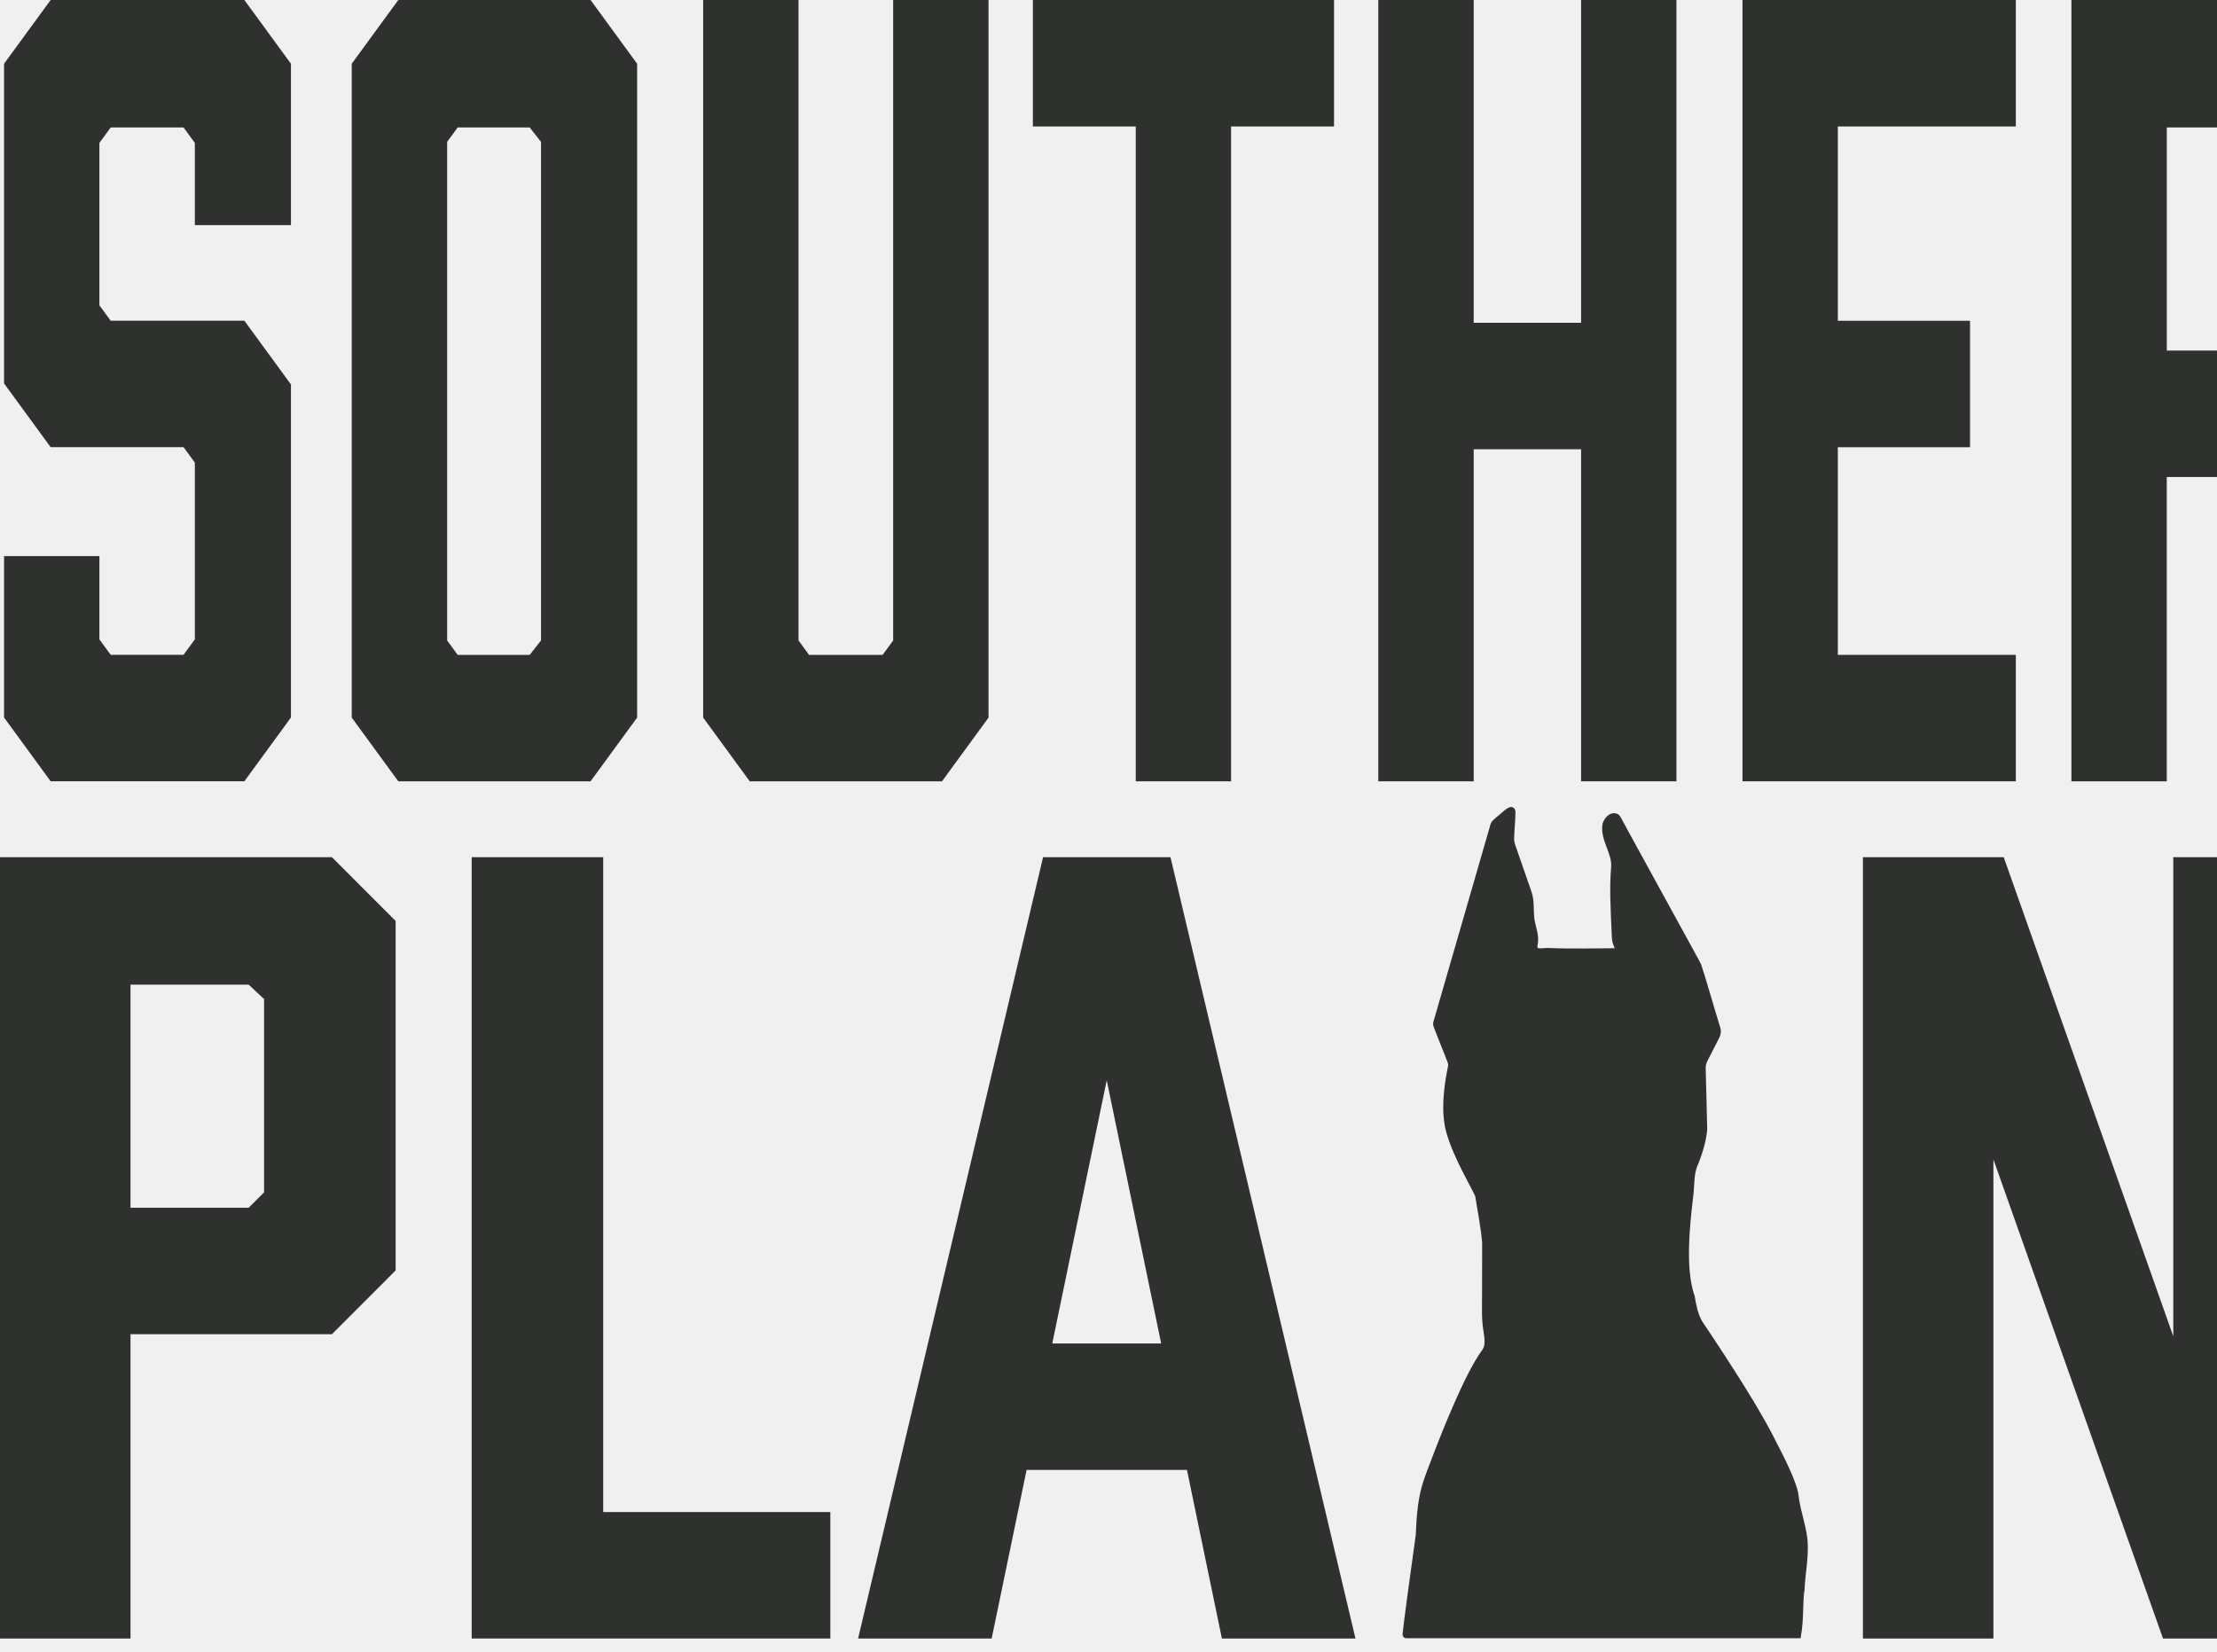
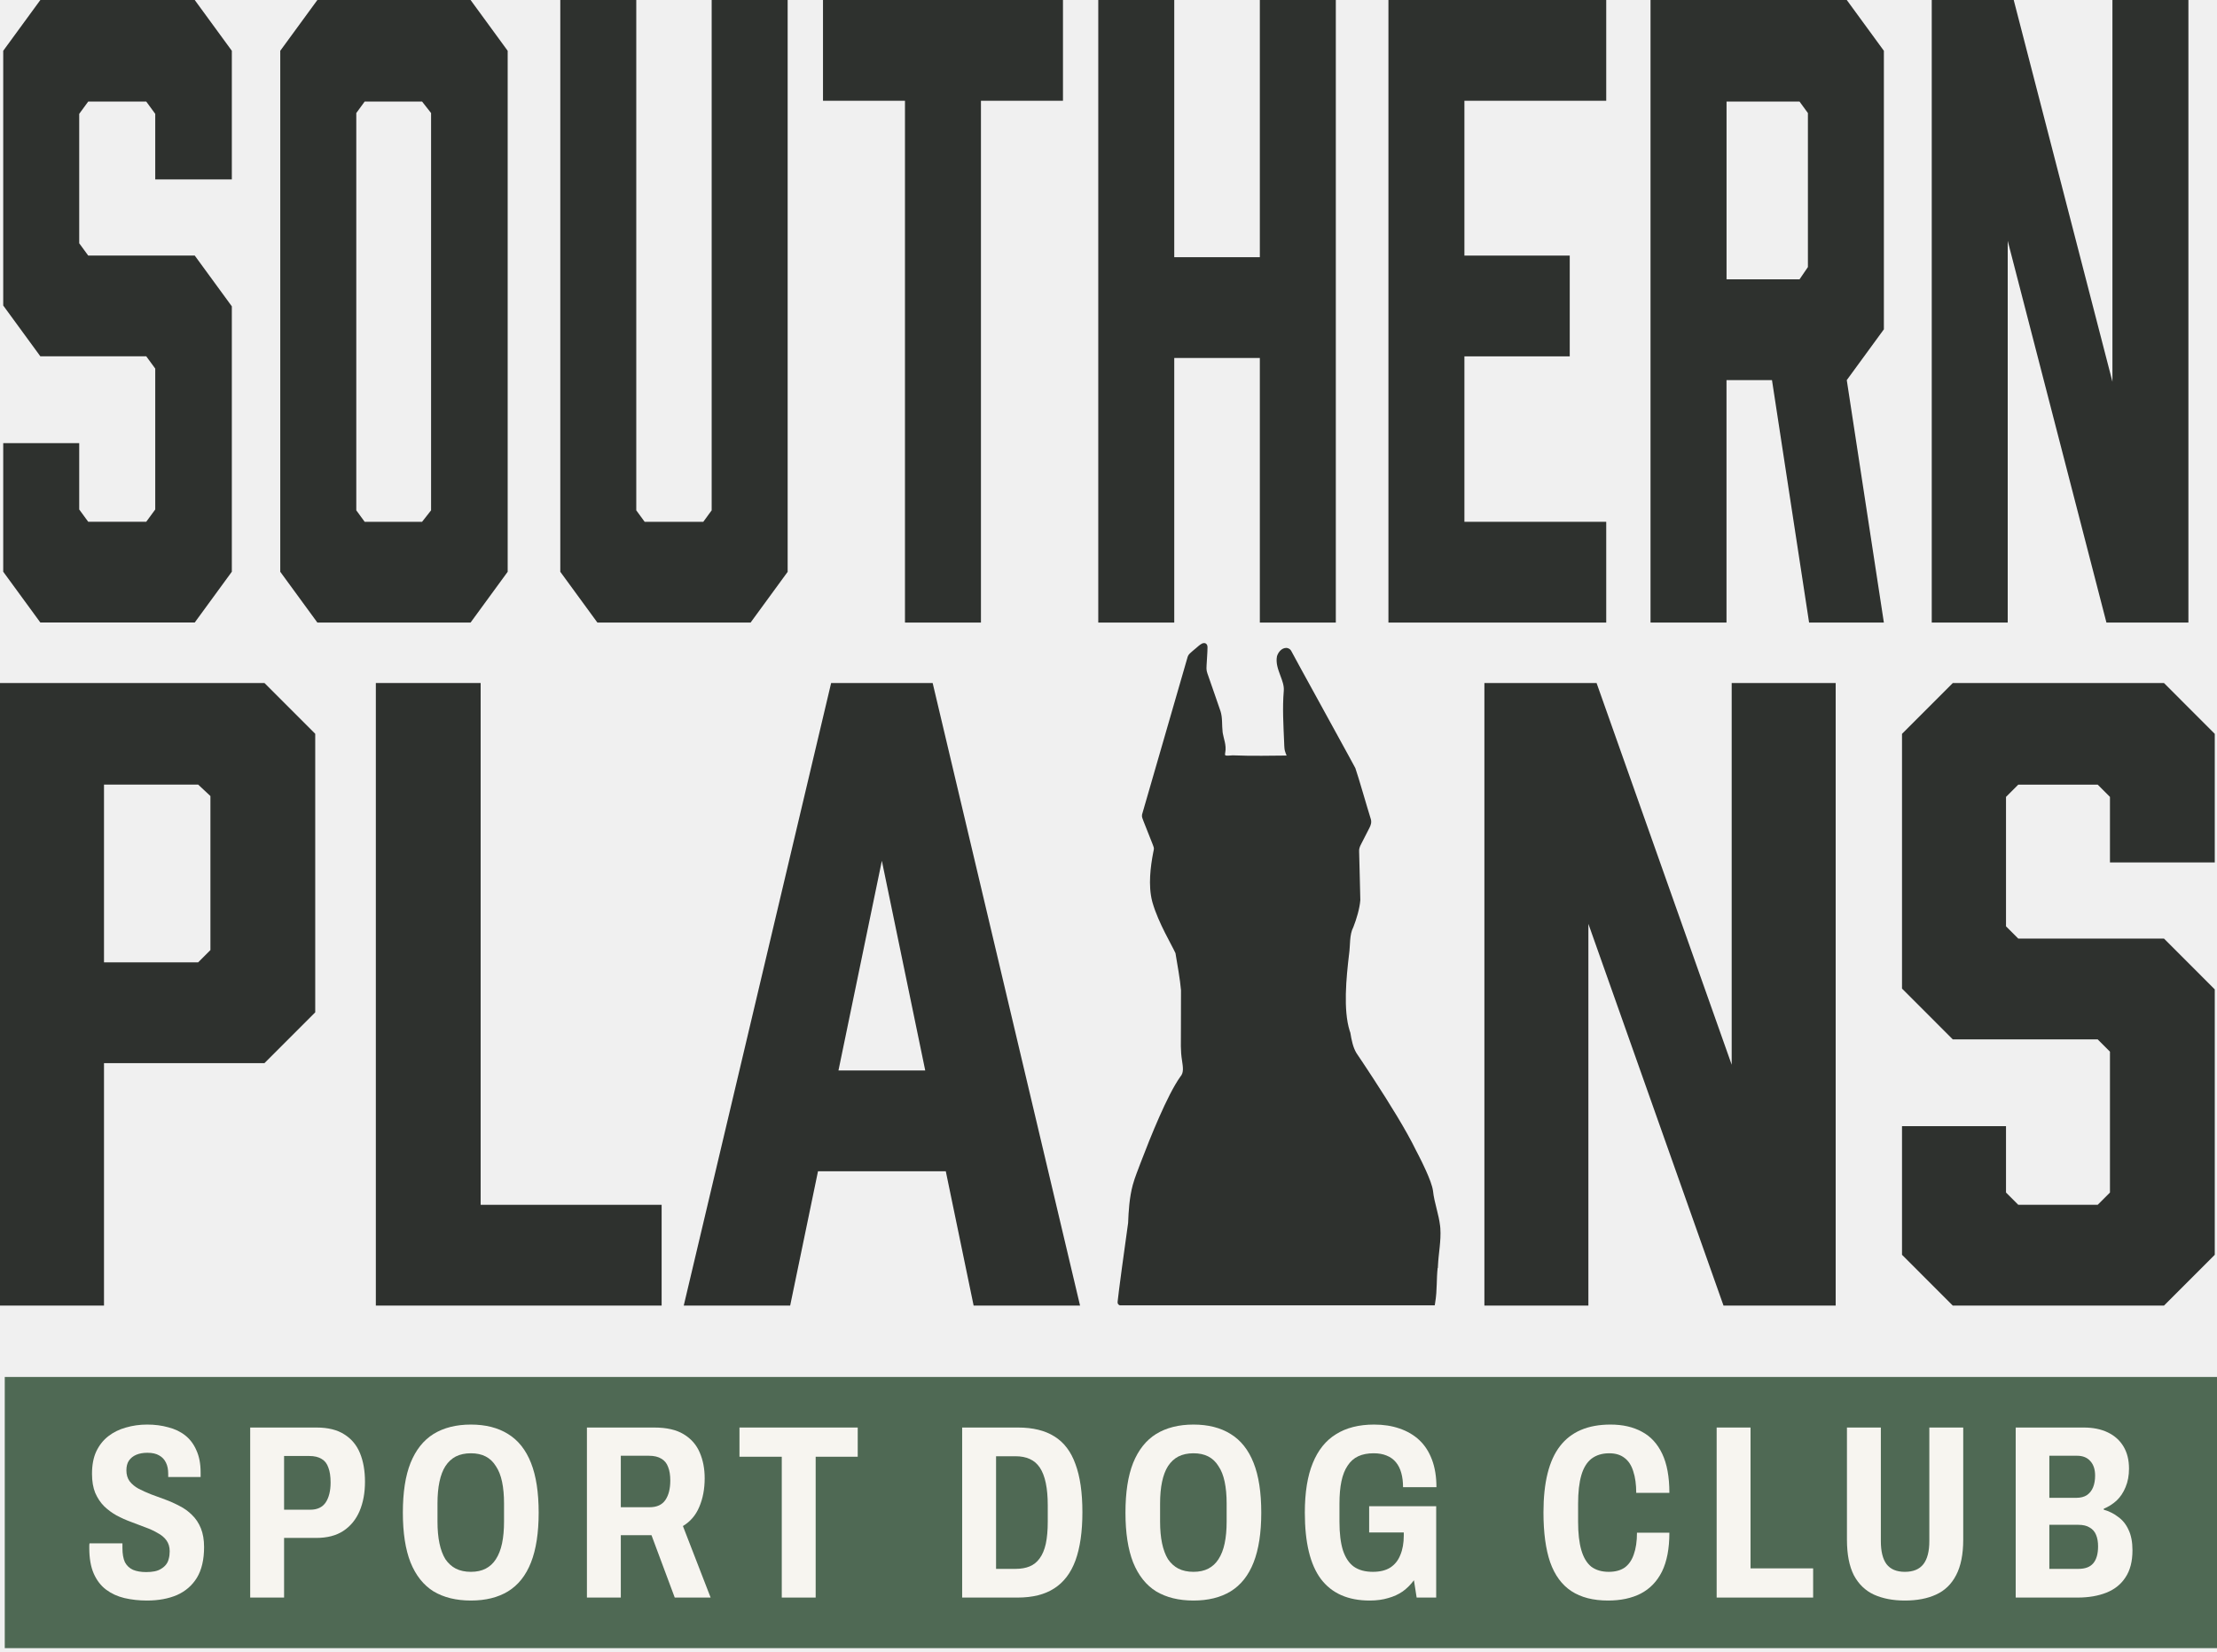
- <svg xmlns="http://www.w3.org/2000/svg" width="200" height="149" viewBox="0 0 200 149" fill="none">
+ <svg xmlns="http://www.w3.org/2000/svg" width="251" height="187" viewBox="0 0 251 187" fill="none">
  <g clip-path="url(#clip0_735_431)">
    <path d="M17.576 20.311V12.891L16.558 11.5H9.986L8.968 12.891V27.543L9.986 28.934H22.046L26.247 34.684V64.733L22.046 70.483H4.568L0.366 64.733V50.172H8.968V57.684L9.986 59.075H16.558L17.576 57.684V41.733L16.558 40.342H4.568L0.366 34.592V5.75L4.568 0H22.046L26.247 5.75V20.311H17.576Z" fill="#2E312E" />
    <path d="M57.477 5.75V64.739L53.276 70.489H35.932L31.73 64.739V5.75L35.932 0H53.276L57.477 5.75ZM47.787 11.5H41.286L40.338 12.799V57.781L41.286 59.08H47.787L48.805 57.781V12.799L47.787 11.5Z" fill="#2E312E" />
    <path d="M89.18 64.739L84.979 70.489H67.635L63.434 64.739V0H72.036V57.781L72.984 59.08H79.625L80.573 57.781V0H89.175V64.739H89.18Z" fill="#2E312E" />
    <path d="M120.34 11.409H111.059V70.489H102.458V11.409H93.177V0H120.345V11.409H120.34Z" fill="#2E312E" />
    <path d="M132.944 0V29.122H142.634V0H151.236V70.489H142.634V40.531H132.944V70.489H124.342V0H132.944Z" fill="#2E312E" />
    <path d="M157.193 70.489V0H181.851V11.409H165.795V28.939H177.72V40.348H165.795V59.08H181.851V70.489H157.193Z" fill="#2E312E" />
    <path d="M186.866 70.489V0H209.084L213.285 5.75V37.287L209.084 43.037L213.285 70.489H204.818L200.617 43.037H195.468V70.489H186.866ZM203.736 31.628L204.684 30.238V12.799L203.736 11.5H195.473V31.628H203.736Z" fill="#2E312E" />
    <path d="M218.704 70.489V0H227.985L239.161 43.22V0H247.763V70.489H238.482L227.306 27.269V70.489H218.704Z" fill="#2E312E" />
    <path d="M0 147.822V77.333H29.942L35.689 83.083V114.62L29.942 120.37H11.774V147.822H0ZM22.434 108.961L23.823 107.571V90.132L22.434 88.833H11.774V108.961H22.434Z" fill="#2E312E" />
    <path d="M74.901 147.822H42.551V77.333H54.417V136.413H74.907V147.822H74.901Z" fill="#2E312E" />
    <path d="M107.074 132.614H92.611L89.46 147.822H77.411L94.098 77.333H105.592L122.279 147.822H110.23L107.079 132.614H107.074ZM104.752 121.205L99.84 97.461L94.927 121.205H104.752Z" fill="#2E312E" />
    <path d="M168.057 147.822V77.333H180.758L196.055 120.553V77.333H207.829V147.822H195.128L179.831 104.601V147.822H168.057Z" fill="#2E312E" />
    <path d="M238.881 97.65V90.229L237.491 88.838H228.502L227.112 90.229V104.882L228.502 106.272H245L250.747 112.022V142.072L245 147.822H221.085L215.338 142.072V127.51H227.112V135.023L228.502 136.413H237.491L238.881 135.023V119.071L237.491 117.681H221.085L215.338 111.931V83.088L221.085 77.338H245L250.747 83.088V97.65H238.881Z" fill="#2E312E" />
    <path d="M162.531 143.295C162.595 141.856 162.897 140.519 162.8 139.075C162.681 137.642 162.11 136.262 161.97 134.856C161.825 133.81 160.705 131.563 160.091 130.404C158.819 127.78 156.509 124.164 154.629 121.307C154.133 120.531 153.826 120.111 153.347 119.384C152.922 118.688 152.744 117.772 152.62 117.002C151.737 114.517 152.173 110.513 152.469 108.002C152.614 107.059 152.485 105.787 152.97 104.871C153.309 104.003 153.67 102.828 153.74 101.896C153.724 100.786 153.643 98.038 153.606 96.437C153.579 96.06 153.692 95.774 153.864 95.445C154.106 94.966 154.564 94.087 154.791 93.635C154.947 93.349 155.038 93.064 154.92 92.751C154.537 91.544 153.541 88.041 153.202 87.082C151.726 84.328 146.889 75.592 145.973 73.868C145.903 73.738 145.828 73.657 145.655 73.631H145.628C145.295 73.62 144.966 73.954 144.837 74.369C144.589 75.668 145.731 76.934 145.612 78.244C145.451 80.168 145.575 82.102 145.655 84.075C145.666 84.285 145.666 84.479 145.688 84.678C145.715 85.077 145.919 85.395 145.968 85.6C146 85.751 145.892 85.804 145.747 85.815C144.519 85.831 141.427 85.874 139.817 85.799C139.246 85.729 138.249 86.139 138.449 85.174C138.61 84.382 138.249 83.676 138.152 82.921C138.055 82.091 138.152 81.299 137.921 80.593C137.501 79.365 137.01 77.974 136.58 76.724C136.337 76.034 136.294 75.959 136.337 75.253C136.364 74.633 136.44 73.916 136.44 73.313C136.466 72.677 135.712 73.517 135.448 73.701C135.325 73.798 135.211 73.905 135.098 73.997C134.716 74.326 134.754 74.347 134.678 74.59C133.375 79.068 129.998 90.816 129.567 92.266C129.529 92.476 129.594 92.525 129.701 92.848C130.03 93.672 130.423 94.669 130.757 95.516C130.983 96.076 130.919 96.081 130.822 96.609C130.52 98.183 130.235 100.376 130.752 102.149C131.409 104.413 132.895 106.838 133.342 107.84C133.542 109.042 133.881 110.89 133.978 112.103C133.978 112.75 133.973 115.045 133.967 116.813C133.973 118.047 133.903 118.899 134.097 120.073C134.193 120.763 134.339 121.507 133.849 122.067C132.394 124.11 130.504 128.825 129.389 131.746C129.071 132.624 128.764 133.304 128.506 134.241C128.129 135.637 128.042 137.178 127.988 138.493C127.628 141.01 126.874 146.598 126.804 147.38C126.804 147.455 126.782 147.498 126.841 147.525H162.207C162.477 145.952 162.326 144.836 162.525 143.295H162.531Z" fill="#2E312E" />
    <path d="M136.363 72.811C136.492 72.825 136.599 72.903 136.657 73.019C136.703 73.113 136.712 73.218 136.708 73.313C136.708 73.919 136.632 74.674 136.607 75.264L136.606 75.269C136.584 75.62 136.587 75.787 136.616 75.946C136.631 76.029 136.655 76.112 136.689 76.219L136.834 76.634L136.834 76.636C137.049 77.259 137.279 77.92 137.509 78.578L138.176 80.507L138.177 80.509C138.304 80.899 138.339 81.305 138.356 81.699C138.373 82.103 138.373 82.486 138.42 82.887L138.439 83.022C138.492 83.332 138.583 83.624 138.66 83.975C138.745 84.358 138.805 84.777 138.713 85.228V85.228C138.669 85.44 138.708 85.5 138.713 85.506C138.718 85.513 138.746 85.543 138.868 85.554C138.988 85.565 139.134 85.553 139.313 85.539C139.47 85.526 139.659 85.512 139.829 85.53H139.829C141.397 85.603 144.385 85.564 145.665 85.546C145.663 85.54 145.661 85.533 145.658 85.527C145.635 85.471 145.6 85.388 145.569 85.31C145.505 85.144 145.435 84.936 145.419 84.696V84.696C145.398 84.491 145.396 84.276 145.387 84.088V84.085C145.306 82.123 145.18 80.166 145.344 78.221V78.219C145.396 77.638 145.17 77.058 144.923 76.397C144.688 75.764 144.432 75.053 144.572 74.318L144.575 74.303L144.58 74.289C144.657 74.041 144.794 73.813 144.97 73.645C145.142 73.481 145.371 73.356 145.629 73.361H145.676L145.697 73.364C145.82 73.383 145.929 73.426 146.022 73.501C146.089 73.555 146.138 73.619 146.176 73.68L146.21 73.739L146.211 73.742C147.017 75.259 150.81 82.116 152.74 85.662L153.439 86.954L153.449 86.973L153.455 86.992C153.795 87.952 154.799 91.479 155.176 92.666C155.328 93.082 155.196 93.45 155.031 93.755L155.031 93.755C154.807 94.205 154.342 95.097 154.104 95.567L154.102 95.571C153.938 95.884 153.853 96.115 153.874 96.418L153.875 96.425V96.431C153.912 98.027 153.993 100.781 154.01 101.892L154.01 101.904L154.009 101.916C153.936 102.888 153.564 104.093 153.221 104.969L153.215 104.984L153.208 104.997C152.993 105.405 152.906 105.906 152.861 106.449C152.817 106.966 152.809 107.562 152.735 108.043C152.588 109.297 152.407 110.911 152.372 112.518C152.338 114.034 152.435 115.519 152.798 116.683L152.874 116.911L152.882 116.934L152.886 116.959C153.01 117.733 153.183 118.598 153.577 119.242H153.577C154.043 119.952 154.362 120.389 154.854 121.159L155.576 122.262C157.294 124.902 159.208 127.967 160.329 130.278L160.581 130.761C160.852 131.288 161.168 131.929 161.452 132.562C161.826 133.396 162.158 134.252 162.237 134.818L162.238 134.824L162.239 134.829C162.307 135.509 162.478 136.185 162.655 136.89C162.807 137.5 162.963 138.13 163.04 138.776L163.068 139.053L163.069 139.057C163.119 139.802 163.065 140.516 162.994 141.215C162.922 141.919 162.832 142.598 162.8 143.307L162.788 143.564H162.764C162.693 144.221 162.681 144.805 162.662 145.406C162.641 146.077 162.61 146.764 162.472 147.57L162.435 147.795H126.783L126.73 147.77C126.685 147.75 126.631 147.715 126.59 147.656C126.548 147.596 126.536 147.535 126.532 147.493C126.529 147.457 126.532 147.422 126.533 147.411C126.534 147.394 126.534 147.387 126.534 147.38V147.368L126.535 147.355C126.606 146.567 127.358 140.99 127.72 138.469C127.774 137.159 127.861 135.595 128.246 134.171V134.17C128.508 133.219 128.826 132.511 129.136 131.654L129.137 131.65C129.695 130.188 130.449 128.274 131.246 126.469C132.04 124.669 132.885 122.957 133.63 121.911L133.637 121.9L133.646 121.89C133.839 121.67 133.913 121.41 133.924 121.109C133.935 120.797 133.88 120.469 133.83 120.111V120.111C133.633 118.911 133.703 118.024 133.698 116.815V116.812C133.703 115.054 133.708 112.773 133.708 112.113C133.612 110.928 133.284 109.131 133.083 107.922C132.857 107.423 132.396 106.606 131.885 105.589C131.373 104.57 130.829 103.381 130.493 102.225L130.446 102.051C129.975 100.244 130.264 98.085 130.557 96.559C130.58 96.43 130.607 96.313 130.62 96.244C130.635 96.164 130.641 96.117 130.641 96.074C130.641 95.995 130.62 95.897 130.508 95.617L130.507 95.615C130.173 94.769 129.779 93.772 129.451 92.948L129.448 92.941L129.446 92.933C129.421 92.858 129.398 92.799 129.378 92.747C129.359 92.699 129.339 92.645 129.323 92.596C129.284 92.475 129.275 92.366 129.301 92.219L129.304 92.204L129.309 92.189C129.74 90.74 133.116 78.996 134.42 74.514L134.421 74.51C134.446 74.429 134.472 74.299 134.545 74.183C134.617 74.067 134.735 73.954 134.923 73.793L134.926 73.79L134.929 73.788C134.981 73.746 135.033 73.7 135.092 73.648C135.15 73.597 135.214 73.542 135.283 73.488L135.289 73.483L135.295 73.48C135.345 73.445 135.424 73.373 135.54 73.271C135.647 73.177 135.775 73.065 135.898 72.979C135.96 72.936 136.028 72.893 136.097 72.862C136.161 72.834 136.256 72.8 136.363 72.811ZM136.168 73.451C136.083 73.514 135.99 73.593 135.897 73.675C135.803 73.758 135.696 73.854 135.614 73.912C135.559 73.956 135.504 74.004 135.447 74.054C135.392 74.102 135.333 74.153 135.273 74.201C135.079 74.368 135.025 74.431 135.001 74.469C134.979 74.505 134.985 74.508 134.936 74.665L134.937 74.665C133.64 79.12 130.286 90.785 129.831 92.322C129.821 92.379 129.825 92.398 129.837 92.433C129.846 92.462 129.858 92.495 129.881 92.553C129.901 92.604 129.925 92.668 129.952 92.748L131.006 95.415C131.12 95.695 131.18 95.88 131.18 96.074C131.18 96.17 131.166 96.258 131.149 96.345C131.13 96.443 131.111 96.523 131.087 96.658L131.086 96.66C130.794 98.183 130.53 100.236 130.965 101.913L131.01 102.074L131.073 102.283C131.397 103.326 131.891 104.4 132.366 105.347C132.865 106.339 133.362 107.224 133.588 107.73L133.603 107.762L133.609 107.796C133.806 108.987 134.148 110.854 134.246 112.081L134.247 112.092V112.103C134.247 112.751 134.242 115.046 134.237 116.814C134.242 118.069 134.173 118.883 134.362 120.029L134.363 120.036C134.41 120.368 134.476 120.756 134.462 121.129C134.448 121.505 134.352 121.891 134.064 122.228C133.355 123.225 132.53 124.89 131.738 126.686C130.947 128.479 130.197 130.384 129.64 131.842C129.316 132.74 129.02 133.39 128.765 134.313L128.765 134.312C128.397 135.675 128.312 137.188 128.258 138.504L128.257 138.518L128.255 138.531C127.911 140.928 127.216 146.09 127.088 147.256H161.977C162.078 146.583 162.105 145.99 162.123 145.39C162.144 144.726 162.156 144.047 162.258 143.26L162.266 143.196C162.302 142.497 162.391 141.817 162.458 141.159C162.529 140.469 162.578 139.792 162.531 139.093V139.092C162.474 138.403 162.307 137.721 162.132 137.021C161.959 136.329 161.777 135.615 161.704 134.893C161.637 134.413 161.337 133.623 160.961 132.782C160.589 131.953 160.158 131.106 159.853 130.53L159.848 130.522C158.586 127.916 156.285 124.314 154.404 121.456L154.402 121.452C153.906 120.675 153.61 120.273 153.122 119.532L153.12 119.528L153.117 119.524C152.665 118.785 152.481 117.83 152.358 117.066C151.907 115.78 151.797 114.129 151.833 112.506C151.869 110.866 152.053 109.226 152.201 107.971L152.202 107.966L152.203 107.961C152.274 107.499 152.275 106.987 152.324 106.404C152.371 105.853 152.46 105.269 152.721 104.765C153.055 103.91 153.402 102.773 153.471 101.885C153.454 100.766 153.374 98.04 153.337 96.444V96.443C153.308 95.997 153.447 95.661 153.626 95.32C153.873 94.831 154.322 93.969 154.549 93.514L154.552 93.51L154.554 93.505C154.698 93.243 154.744 93.047 154.668 92.846L154.665 92.839L154.663 92.832C154.276 91.61 153.298 88.172 152.954 87.19C151.475 84.432 146.648 75.713 145.736 73.996L145.703 73.942C145.694 73.93 145.688 73.924 145.683 73.921C145.679 73.917 145.666 73.908 145.626 73.9H145.62C145.548 73.897 145.448 73.933 145.342 74.035C145.24 74.132 145.151 74.274 145.099 74.436C144.998 74.995 145.187 75.562 145.429 76.208C145.661 76.831 145.946 77.538 145.881 78.265L145.881 78.266C145.721 80.168 145.843 82.079 145.925 84.061L145.937 84.37C145.939 84.417 145.94 84.463 145.944 84.509L145.955 84.649L145.956 84.654L145.957 84.66C145.967 84.819 146.014 84.969 146.07 85.113C146.1 85.189 146.127 85.25 146.156 85.324C146.183 85.389 146.212 85.464 146.23 85.538L146.231 85.543C146.246 85.614 146.249 85.692 146.225 85.772C146.201 85.855 146.154 85.92 146.095 85.968C145.988 86.056 145.855 86.077 145.767 86.084L145.759 86.085H145.751C144.526 86.101 141.425 86.144 139.804 86.069L139.794 86.068L139.784 86.066C139.673 86.053 139.532 86.062 139.355 86.076C139.192 86.088 138.995 86.106 138.819 86.09C138.646 86.074 138.427 86.021 138.283 85.831C138.14 85.641 138.129 85.391 138.185 85.12L138.206 84.993C138.244 84.696 138.204 84.404 138.135 84.092C138.059 83.753 137.935 83.348 137.885 82.956L137.885 82.953C137.835 82.525 137.834 82.097 137.818 81.722C137.801 81.338 137.769 80.996 137.666 80.68L137 78.756C136.771 78.099 136.541 77.44 136.325 76.813L136.177 76.385C136.137 76.262 136.107 76.153 136.086 76.043C136.044 75.815 136.047 75.592 136.068 75.236C136.095 74.638 136.158 74.014 136.168 73.451Z" fill="#2E312E" />
    <path d="M251 155.905H0.539V186.608H251V155.905Z" fill="#4F6954" />
    <path d="M228.21 180.882V161.63H235.912C236.976 161.63 237.891 161.817 238.657 162.191C239.423 162.564 240.011 163.097 240.421 163.788C240.832 164.48 241.038 165.311 241.038 166.282C241.038 167.067 240.907 167.768 240.645 168.384C240.403 168.982 240.067 169.486 239.637 169.897C239.208 170.29 238.723 170.598 238.181 170.822V170.934C238.779 171.102 239.32 171.373 239.805 171.747C240.309 172.102 240.701 172.587 240.982 173.204C241.28 173.821 241.43 174.596 241.43 175.53C241.43 176.782 241.168 177.8 240.645 178.584C240.141 179.369 239.423 179.948 238.489 180.322C237.555 180.695 236.463 180.882 235.212 180.882H228.21ZM232.019 177.632H235.324C236.071 177.632 236.622 177.426 236.976 177.015C237.35 176.586 237.536 175.941 237.536 175.082C237.536 174.577 237.462 174.148 237.312 173.792C237.163 173.419 236.92 173.139 236.584 172.952C236.267 172.746 235.838 172.644 235.296 172.644H232.019V177.632ZM232.019 169.589H235.072C235.558 169.589 235.959 169.486 236.276 169.281C236.594 169.057 236.827 168.758 236.976 168.384C237.126 168.011 237.2 167.571 237.2 167.067C237.2 166.376 237.023 165.834 236.668 165.442C236.314 165.03 235.81 164.825 235.156 164.825H232.019V169.589Z" fill="#F7F5F0" />
    <path d="M215.659 181.219C214.314 181.219 213.147 180.994 212.157 180.546C211.186 180.098 210.43 179.369 209.889 178.36C209.366 177.333 209.104 175.987 209.104 174.325V161.63H212.942V174.493C212.942 175.651 213.157 176.52 213.586 177.099C214.034 177.679 214.725 177.968 215.659 177.968C216.611 177.968 217.311 177.679 217.759 177.099C218.207 176.52 218.431 175.651 218.431 174.493V161.63H222.269V174.325C222.269 175.987 221.998 177.333 221.456 178.36C220.933 179.369 220.177 180.098 219.188 180.546C218.216 180.994 217.04 181.219 215.659 181.219Z" fill="#F7F5F0" />
    <path d="M194.353 180.882V161.63H198.19V177.576H205.276V180.882H194.353Z" fill="#F7F5F0" />
    <path d="M182.055 181.219C180.374 181.219 178.993 180.863 177.909 180.154C176.826 179.444 176.024 178.351 175.501 176.875C174.997 175.399 174.745 173.521 174.745 171.242C174.745 167.842 175.37 165.339 176.621 163.732C177.872 162.107 179.777 161.294 182.335 161.294C183.716 161.294 184.902 161.565 185.892 162.107C186.881 162.63 187.647 163.461 188.189 164.601C188.73 165.741 189.001 167.216 189.001 169.029H185.248C185.248 168.076 185.136 167.263 184.912 166.591C184.706 165.918 184.379 165.414 183.931 165.077C183.483 164.722 182.904 164.545 182.195 164.545C181.392 164.545 180.719 164.75 180.178 165.161C179.655 165.573 179.273 166.198 179.03 167.039C178.787 167.88 178.666 168.954 178.666 170.262V172.307C178.666 173.596 178.787 174.661 179.03 175.502C179.273 176.343 179.646 176.968 180.15 177.379C180.673 177.772 181.336 177.968 182.139 177.968C182.867 177.968 183.464 177.809 183.931 177.492C184.398 177.155 184.744 176.66 184.968 176.006C185.211 175.334 185.332 174.512 185.332 173.54H189.001C189.001 175.334 188.721 176.8 188.161 177.94C187.6 179.061 186.797 179.892 185.752 180.434C184.725 180.957 183.492 181.219 182.055 181.219Z" fill="#F7F5F0" />
    <path d="M155.066 181.219C152.62 181.219 150.78 180.406 149.548 178.781C148.334 177.155 147.728 174.652 147.728 171.27C147.728 168.991 148.026 167.123 148.624 165.666C149.221 164.19 150.099 163.097 151.257 162.387C152.414 161.658 153.852 161.294 155.57 161.294C156.634 161.294 157.596 161.443 158.455 161.743C159.332 162.042 160.079 162.48 160.696 163.06C161.312 163.639 161.788 164.377 162.124 165.273C162.46 166.17 162.628 167.207 162.628 168.384H158.847C158.847 167.786 158.782 167.254 158.651 166.787C158.52 166.301 158.315 165.89 158.035 165.554C157.755 165.217 157.4 164.965 156.97 164.797C156.559 164.629 156.074 164.545 155.514 164.545C154.842 164.545 154.263 164.657 153.777 164.881C153.292 165.105 152.89 165.46 152.573 165.946C152.255 166.413 152.022 167.002 151.873 167.711C151.723 168.421 151.649 169.272 151.649 170.262V172.307C151.649 173.615 151.78 174.689 152.041 175.53C152.321 176.371 152.732 176.987 153.273 177.379C153.833 177.772 154.552 177.968 155.43 177.968C156.233 177.968 156.886 177.809 157.391 177.492C157.913 177.155 158.296 176.679 158.539 176.062C158.8 175.446 158.931 174.708 158.931 173.849V173.512H155.01V170.542H162.6V180.882H160.387L160.079 178.921C159.724 179.406 159.304 179.827 158.819 180.182C158.333 180.518 157.783 180.77 157.166 180.938C156.55 181.125 155.85 181.219 155.066 181.219Z" fill="#F7F5F0" />
    <path d="M135.122 181.219C133.46 181.219 132.051 180.873 130.893 180.182C129.754 179.472 128.886 178.379 128.288 176.903C127.709 175.427 127.42 173.549 127.42 171.27C127.42 168.973 127.709 167.095 128.288 165.638C128.886 164.162 129.754 163.069 130.893 162.359C132.051 161.649 133.46 161.294 135.122 161.294C136.784 161.294 138.185 161.649 139.323 162.359C140.481 163.069 141.35 164.162 141.928 165.638C142.507 167.095 142.796 168.973 142.796 171.27C142.796 173.549 142.507 175.427 141.928 176.903C141.35 178.379 140.481 179.472 139.323 180.182C138.185 180.873 136.784 181.219 135.122 181.219ZM135.122 177.968C135.776 177.968 136.336 177.847 136.803 177.604C137.27 177.361 137.653 177.006 137.951 176.539C138.269 176.053 138.502 175.455 138.651 174.745C138.801 174.036 138.875 173.213 138.875 172.279V170.234C138.875 169.3 138.801 168.477 138.651 167.768C138.502 167.058 138.269 166.469 137.951 166.002C137.653 165.517 137.27 165.152 136.803 164.909C136.336 164.666 135.776 164.545 135.122 164.545C134.469 164.545 133.899 164.666 133.414 164.909C132.947 165.152 132.555 165.517 132.237 166.002C131.939 166.469 131.715 167.058 131.565 167.768C131.416 168.477 131.341 169.3 131.341 170.234V172.279C131.341 173.213 131.416 174.036 131.565 174.745C131.715 175.455 131.939 176.053 132.237 176.539C132.555 177.006 132.947 177.361 133.414 177.604C133.899 177.847 134.469 177.968 135.122 177.968Z" fill="#F7F5F0" />
    <path d="M108.932 180.882V161.63H115.262C116.943 161.63 118.315 161.967 119.38 162.639C120.463 163.312 121.256 164.358 121.76 165.778C122.283 167.179 122.545 168.991 122.545 171.214C122.545 173.419 122.283 175.241 121.76 176.679C121.238 178.099 120.435 179.154 119.352 179.845C118.287 180.537 116.906 180.882 115.206 180.882H108.932ZM112.77 177.632H114.982C115.598 177.632 116.131 177.538 116.579 177.351C117.027 177.164 117.401 176.866 117.699 176.455C118.017 176.025 118.25 175.474 118.399 174.801C118.549 174.11 118.623 173.269 118.623 172.279V170.458C118.623 169.468 118.549 168.617 118.399 167.908C118.25 167.198 118.026 166.619 117.727 166.17C117.429 165.722 117.046 165.395 116.579 165.189C116.131 164.984 115.598 164.881 114.982 164.881H112.77V177.632Z" fill="#F7F5F0" />
    <path d="M88.509 180.882V164.937H83.72V161.63H97.108V164.937H92.347V180.882H88.509Z" fill="#F7F5F0" />
    <path d="M66.449 180.882V161.63H74.068C75.468 161.63 76.579 161.883 77.401 162.387C78.241 162.892 78.848 163.583 79.221 164.461C79.594 165.32 79.781 166.291 79.781 167.375C79.781 168.589 79.576 169.673 79.165 170.626C78.773 171.56 78.157 172.279 77.317 172.784L80.454 180.882H76.392L73.76 173.821H70.286V180.882H66.449ZM70.286 170.654H73.535C74.357 170.654 74.955 170.383 75.328 169.841C75.701 169.3 75.888 168.561 75.888 167.627C75.888 167.011 75.804 166.497 75.636 166.086C75.487 165.675 75.235 165.367 74.88 165.161C74.525 164.937 74.049 164.825 73.451 164.825H70.286V170.654Z" fill="#F7F5F0" />
    <path d="M53.312 181.219C51.65 181.219 50.24 180.873 49.083 180.182C47.944 179.472 47.075 178.379 46.478 176.903C45.899 175.427 45.61 173.549 45.61 171.27C45.61 168.973 45.899 167.095 46.478 165.638C47.075 164.162 47.944 163.069 49.083 162.359C50.24 161.649 51.65 161.294 53.312 161.294C54.974 161.294 56.374 161.649 57.514 162.359C58.671 163.069 59.539 164.162 60.118 165.638C60.697 167.095 60.986 168.973 60.986 171.27C60.986 173.549 60.697 175.427 60.118 176.903C59.539 178.379 58.671 179.472 57.514 180.182C56.374 180.873 54.974 181.219 53.312 181.219ZM53.312 177.968C53.966 177.968 54.526 177.847 54.993 177.604C55.459 177.361 55.842 177.006 56.141 176.539C56.458 176.053 56.691 175.455 56.841 174.745C56.99 174.036 57.065 173.213 57.065 172.279V170.234C57.065 169.3 56.99 168.477 56.841 167.768C56.691 167.058 56.458 166.469 56.141 166.002C55.842 165.517 55.459 165.152 54.993 164.909C54.526 164.666 53.966 164.545 53.312 164.545C52.658 164.545 52.089 164.666 51.603 164.909C51.137 165.152 50.745 165.517 50.427 166.002C50.128 166.469 49.904 167.058 49.755 167.768C49.605 168.477 49.531 169.3 49.531 170.234V172.279C49.531 173.213 49.605 174.036 49.755 174.745C49.904 175.455 50.128 176.053 50.427 176.539C50.745 177.006 51.137 177.361 51.603 177.604C52.089 177.847 52.658 177.968 53.312 177.968Z" fill="#F7F5F0" />
    <path d="M28.326 180.882V161.63H35.832C37.139 161.63 38.194 161.892 38.997 162.415C39.8 162.92 40.388 163.629 40.762 164.545C41.135 165.46 41.322 166.535 41.322 167.768C41.322 169.019 41.117 170.131 40.706 171.102C40.295 172.055 39.679 172.803 38.857 173.344C38.054 173.867 37.037 174.129 35.804 174.129H32.163V180.882H28.326ZM32.163 170.934H35.132C35.916 170.934 36.495 170.663 36.868 170.121C37.242 169.561 37.429 168.804 37.429 167.852C37.429 167.16 37.345 166.6 37.177 166.17C37.027 165.722 36.775 165.395 36.42 165.189C36.066 164.965 35.599 164.853 35.02 164.853H32.163V170.934Z" fill="#F7F5F0" />
    <path d="M16.635 181.219C15.739 181.219 14.889 181.125 14.086 180.938C13.302 180.751 12.611 180.434 12.013 179.986C11.416 179.537 10.949 178.93 10.613 178.164C10.277 177.398 10.109 176.436 10.109 175.278C10.109 175.203 10.109 175.119 10.109 175.025C10.109 174.913 10.118 174.82 10.137 174.745H13.862C13.862 174.82 13.862 174.904 13.862 174.997C13.862 175.091 13.862 175.184 13.862 175.278C13.862 175.931 13.955 176.464 14.142 176.875C14.347 177.267 14.655 177.557 15.066 177.744C15.477 177.912 15.972 177.996 16.551 177.996C16.905 177.996 17.223 177.968 17.503 177.912C17.783 177.856 18.026 177.763 18.231 177.632C18.455 177.501 18.642 177.342 18.791 177.155C18.941 176.968 19.044 176.754 19.099 176.511C19.174 176.249 19.212 175.959 19.212 175.642C19.212 175.156 19.09 174.745 18.847 174.409C18.605 174.073 18.269 173.792 17.839 173.568C17.428 173.325 16.962 173.111 16.439 172.924C15.916 172.718 15.374 172.513 14.814 172.307C14.254 172.102 13.713 171.859 13.19 171.579C12.686 171.298 12.219 170.953 11.789 170.542C11.379 170.131 11.042 169.626 10.781 169.029C10.538 168.431 10.417 167.711 10.417 166.871C10.417 165.881 10.575 165.04 10.893 164.349C11.229 163.639 11.687 163.06 12.265 162.611C12.844 162.163 13.507 161.836 14.254 161.63C15.02 161.406 15.822 161.294 16.663 161.294C17.522 161.294 18.315 161.397 19.044 161.602C19.79 161.789 20.435 162.098 20.976 162.527C21.518 162.957 21.938 163.517 22.236 164.209C22.554 164.9 22.713 165.731 22.713 166.703V167.235H19.044V166.871C19.044 166.366 18.959 165.946 18.791 165.61C18.623 165.255 18.371 164.984 18.035 164.797C17.699 164.592 17.251 164.489 16.691 164.489C16.205 164.489 15.785 164.564 15.43 164.713C15.076 164.862 14.796 165.086 14.59 165.386C14.403 165.666 14.31 166.03 14.31 166.478C14.31 166.964 14.431 167.375 14.674 167.711C14.936 168.048 15.272 168.328 15.682 168.552C16.112 168.776 16.588 168.991 17.111 169.197C17.634 169.384 18.166 169.58 18.707 169.785C19.268 169.991 19.809 170.234 20.332 170.514C20.855 170.775 21.322 171.111 21.732 171.523C22.162 171.934 22.498 172.438 22.741 173.036C22.983 173.634 23.105 174.344 23.105 175.166C23.105 176.586 22.834 177.744 22.293 178.64C21.751 179.518 20.995 180.173 20.024 180.602C19.053 181.013 17.923 181.219 16.635 181.219Z" fill="#F7F5F0" />
  </g>
  <defs>
    <clipPath id="clip0_735_431">
-       <rect width="200" height="149" fill="white" />
+       <rect width="251" height="187" fill="white" />
    </clipPath>
  </defs>
</svg>
